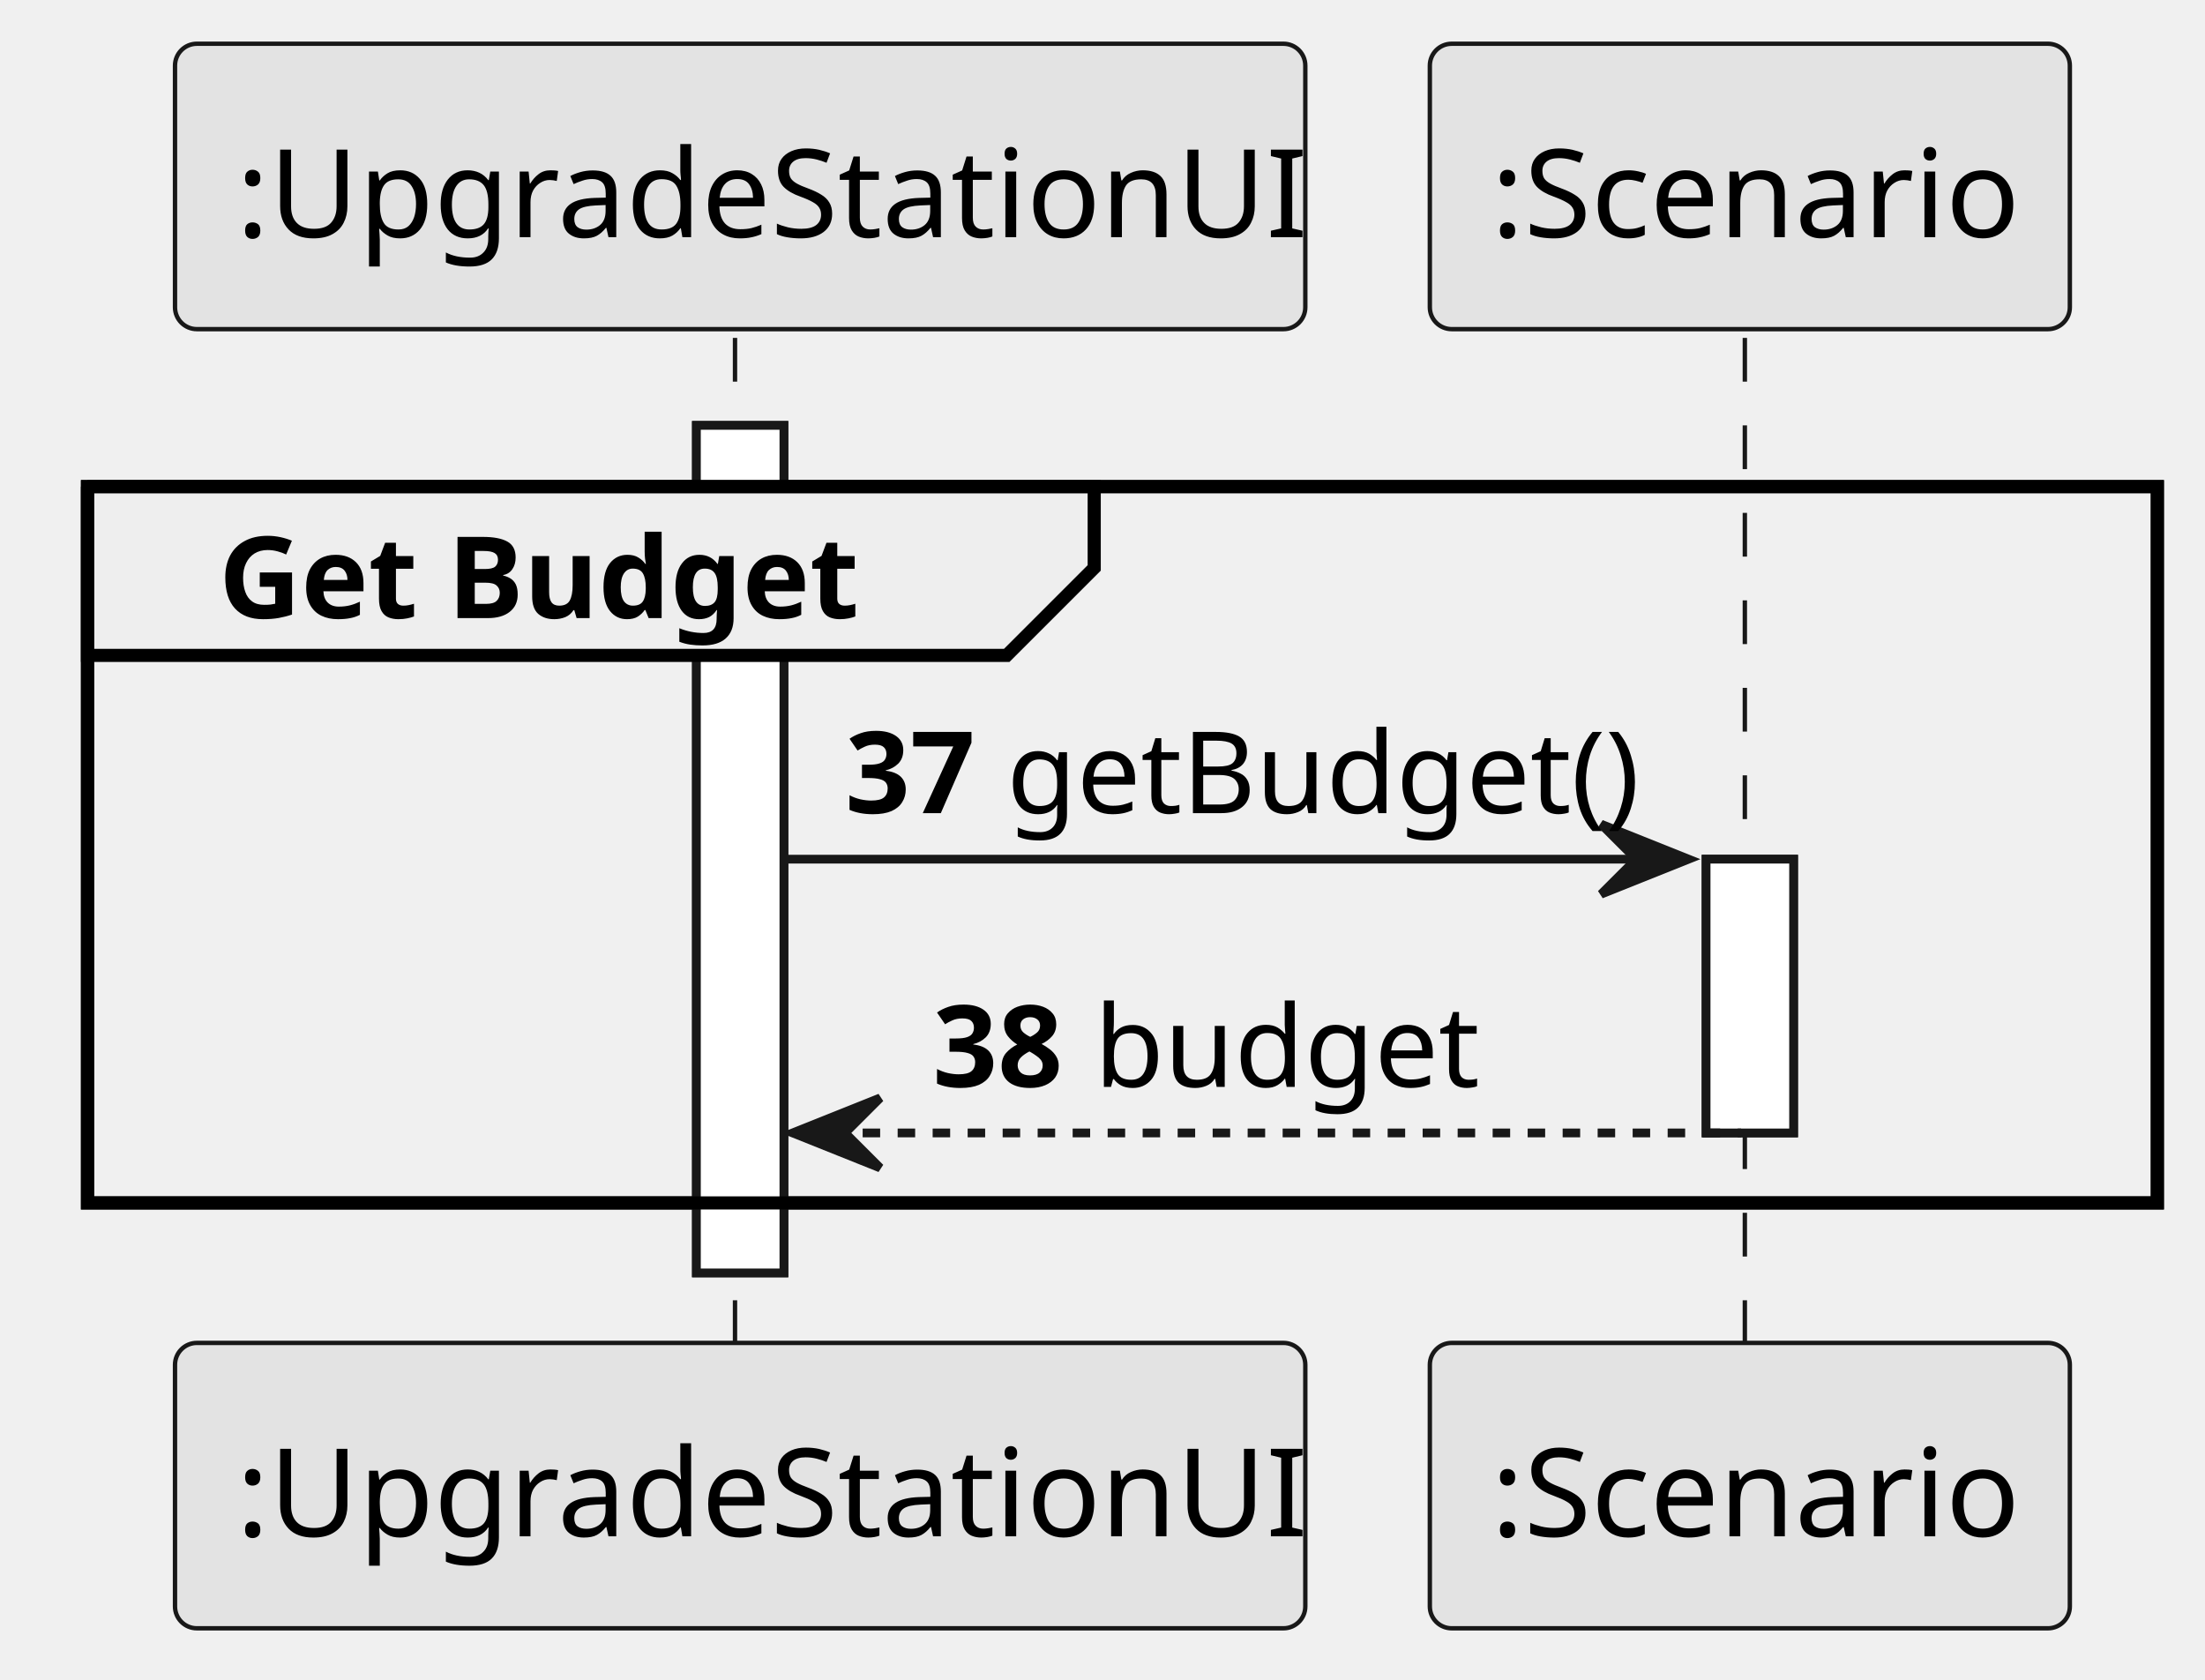
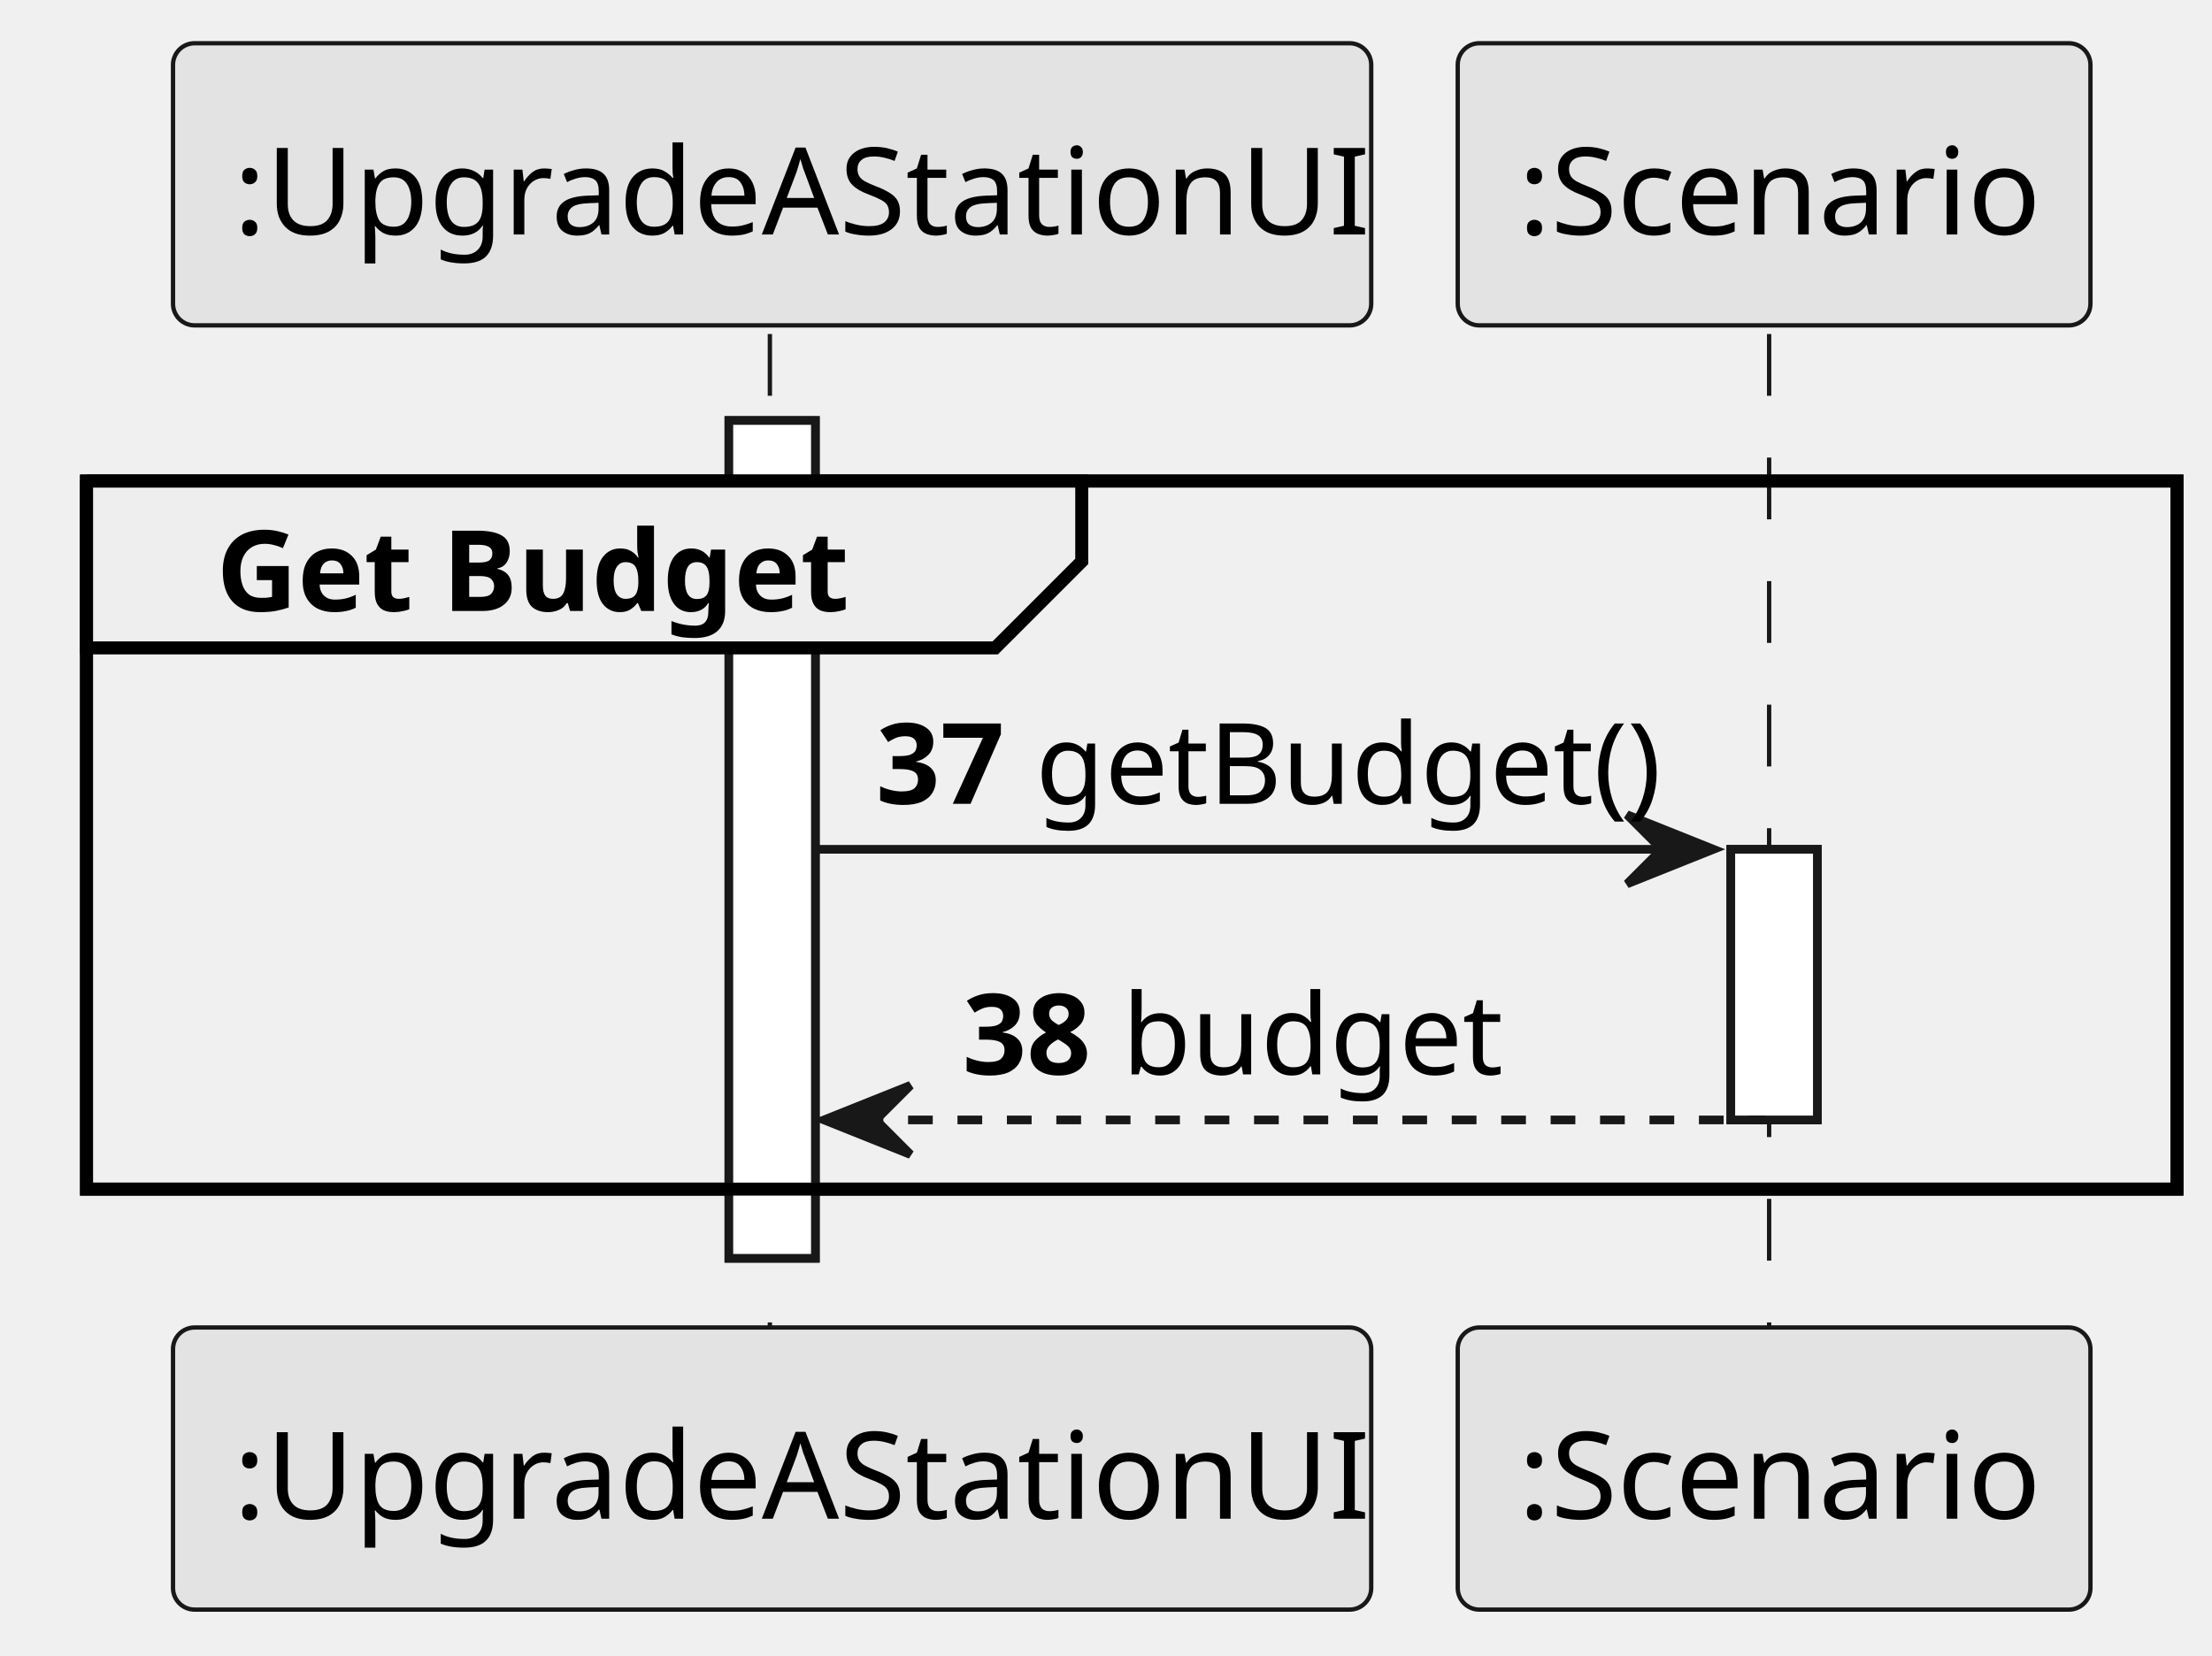
- <svg xmlns="http://www.w3.org/2000/svg" contentStyleType="text/css" height="192px" preserveAspectRatio="none" style="width:252px;height:192px;background:#FFFFFF;" version="1.1" viewBox="0 0 252 192" width="252px" zoomAndPan="magnify">
+ <svg xmlns="http://www.w3.org/2000/svg" contentStyleType="text/css" height="134.4px" preserveAspectRatio="none" style="width:179px;height:134px;background:#FFFFFF;" version="1.1" viewBox="0 0 179 134" width="179.9px" zoomAndPan="magnify">
  <defs />
  <g>
-     <rect fill="#FFFFFF" height="96.873" style="stroke:#181818;stroke-width:1.0;" width="10" x="79.589" y="48.621" />
-     <rect fill="#FFFFFF" height="31.291" style="stroke:#181818;stroke-width:1.0;" width="10" x="194.982" y="98.203" />
-     <rect fill="none" height="81.873" style="stroke:#000000;stroke-width:1.5;" width="236.554" x="10" y="55.621" />
-     <line style="stroke:#181818;stroke-width:0.5;stroke-dasharray:5.0,5.0;" x1="84" x2="84" y1="38.621" y2="154.494" />
-     <line style="stroke:#181818;stroke-width:0.5;stroke-dasharray:5.0,5.0;" x1="199.41" x2="199.41" y1="38.621" y2="154.494" />
-     <rect fill="#E3E3E3" height="32.621" rx="2.5" ry="2.5" style="stroke:#181818;stroke-width:0.5;" width="129.179" x="20" y="5" />
-     <text fill="#000000" font-family="sans-serif" font-size="14" lengthAdjust="spacing" textLength="115.179" x="27" y="27.107">:UpgradeStationUI</text>
-     <rect fill="#E3E3E3" height="32.621" rx="2.5" ry="2.5" style="stroke:#181818;stroke-width:0.5;" width="129.179" x="20" y="153.494" />
-     <text fill="#000000" font-family="sans-serif" font-size="14" lengthAdjust="spacing" textLength="115.179" x="27" y="175.602">:UpgradeStationUI</text>
-     <rect fill="#E3E3E3" height="32.621" rx="2.5" ry="2.5" style="stroke:#181818;stroke-width:0.5;" width="73.144" x="163.41" y="5" />
-     <text fill="#000000" font-family="sans-serif" font-size="14" lengthAdjust="spacing" textLength="59.145" x="170.41" y="27.107">:Scenario</text>
-     <rect fill="#E3E3E3" height="32.621" rx="2.5" ry="2.5" style="stroke:#181818;stroke-width:0.5;" width="73.144" x="163.41" y="153.494" />
-     <text fill="#000000" font-family="sans-serif" font-size="14" lengthAdjust="spacing" textLength="59.145" x="170.41" y="175.602">:Scenario</text>
-     <rect fill="#FFFFFF" height="96.873" style="stroke:#181818;stroke-width:1.0;" width="10" x="79.589" y="48.621" />
-     <rect fill="#FFFFFF" height="31.291" style="stroke:#181818;stroke-width:1.0;" width="10" x="194.982" y="98.203" />
-     <path d="M10,55.621 L125.053,55.621 L125.053,64.912 L115.053,74.912 L10,74.912 L10,55.621 " fill="#EEEEEE" style="stroke:#000000;stroke-width:1.5;" />
-     <rect fill="none" height="81.873" style="stroke:#000000;stroke-width:1.5;" width="236.554" x="10" y="55.621" />
-     <text fill="#000000" font-family="sans-serif" font-size="13" font-weight="bold" lengthAdjust="spacing" textLength="70.053" x="25" y="70.649">Get Budget</text>
-     <polygon fill="#181818" points="182.982,94.203,192.982,98.203,182.982,102.203,186.982,98.203" style="stroke:#181818;stroke-width:1.0;" />
-     <line style="stroke:#181818;stroke-width:1.0;" x1="89.589" x2="188.982" y1="98.203" y2="98.203" />
-     <text fill="#000000" font-family="sans-serif" font-size="13" font-weight="bold" lengthAdjust="spacing" textLength="14.46" x="96.589" y="92.94">37</text>
-     <text fill="#000000" font-family="sans-serif" font-size="13" lengthAdjust="spacing" textLength="67.933" x="115.049" y="92.94">getBudget()</text>
-     <polygon fill="#181818" points="100.589,125.494,90.589,129.494,100.589,133.494,96.589,129.494" style="stroke:#181818;stroke-width:1.0;" />
-     <line style="stroke:#181818;stroke-width:1.0;stroke-dasharray:2.0,2.0;" x1="94.589" x2="198.982" y1="129.494" y2="129.494" />
-     <text fill="#000000" font-family="sans-serif" font-size="13" font-weight="bold" lengthAdjust="spacing" textLength="14.46" x="106.589" y="124.231">38</text>
-     <text fill="#000000" font-family="sans-serif" font-size="13" lengthAdjust="spacing" textLength="39.762" x="125.049" y="124.231">budget</text>
+     <rect fill="#FFFFFF" height="67.811" style="stroke:#181818;stroke-width:0.7;" width="7" x="58.981" y="34.035" />
+     <rect fill="#FFFFFF" height="21.904" style="stroke:#181818;stroke-width:0.7;" width="7" x="140.062" y="68.742" />
+     <rect fill="none" height="57.311" style="stroke:#000000;stroke-width:1.05;" width="169.163" x="7" y="38.935" />
+     <line style="stroke:#181818;stroke-width:0.35;stroke-dasharray:5.0,5.0;" x1="62.3" x2="62.3" y1="27.035" y2="108.146" />
+     <line style="stroke:#181818;stroke-width:0.35;stroke-dasharray:5.0,5.0;" x1="143.162" x2="143.162" y1="27.035" y2="108.146" />
+     <rect fill="#E3E3E3" height="22.835" rx="1.75" ry="1.75" style="stroke:#181818;stroke-width:0.35;" width="96.962" x="14" y="3.5" />
+     <text fill="#000000" font-family="sans-serif" font-size="9.8" lengthAdjust="spacing" textLength="87.162" x="18.9" y="18.975">:UpgradeAStationUI</text>
+     <rect fill="#E3E3E3" height="22.835" rx="1.75" ry="1.75" style="stroke:#181818;stroke-width:0.35;" width="96.962" x="14" y="107.446" />
+     <text fill="#000000" font-family="sans-serif" font-size="9.8" lengthAdjust="spacing" textLength="87.162" x="18.9" y="122.921">:UpgradeAStationUI</text>
+     <rect fill="#E3E3E3" height="22.835" rx="1.75" ry="1.75" style="stroke:#181818;stroke-width:0.35;" width="51.201" x="117.962" y="3.5" />
+     <text fill="#000000" font-family="sans-serif" font-size="9.8" lengthAdjust="spacing" textLength="41.401" x="122.862" y="18.975">:Scenario</text>
+     <rect fill="#E3E3E3" height="22.835" rx="1.75" ry="1.75" style="stroke:#181818;stroke-width:0.35;" width="51.201" x="117.962" y="107.446" />
+     <text fill="#000000" font-family="sans-serif" font-size="9.8" lengthAdjust="spacing" textLength="41.401" x="122.862" y="122.921">:Scenario</text>
+     <rect fill="#FFFFFF" height="67.811" style="stroke:#181818;stroke-width:0.7;" width="7" x="58.981" y="34.035" />
+     <rect fill="#FFFFFF" height="21.904" style="stroke:#181818;stroke-width:0.7;" width="7" x="140.062" y="68.742" />
+     <path d="M7,38.935 L87.537,38.935 L87.537,45.438 L80.537,52.438 L7,52.438 L7,38.935 " fill="#EEEEEE" style="stroke:#000000;stroke-width:1.05;" />
+     <rect fill="none" height="57.311" style="stroke:#000000;stroke-width:1.05;" width="169.163" x="7" y="38.935" />
+     <text fill="#000000" font-family="sans-serif" font-size="9.1" font-weight="bold" lengthAdjust="spacing" textLength="49.037" x="17.5" y="49.455">Get Budget</text>
+     <polygon fill="#181818" points="131.662,65.942,138.662,68.742,131.662,71.542,134.462,68.742" style="stroke:#181818;stroke-width:0.7;" />
+     <line style="stroke:#181818;stroke-width:0.7;" x1="65.981" x2="135.862" y1="68.742" y2="68.742" />
+     <text fill="#000000" font-family="sans-serif" font-size="9.1" font-weight="bold" lengthAdjust="spacing" textLength="10.122" x="70.881" y="65.058">37</text>
+     <text fill="#000000" font-family="sans-serif" font-size="9.1" lengthAdjust="spacing" textLength="47.553" x="83.803" y="65.058">getBudget()</text>
+     <polygon fill="#181818" points="73.681,87.846,66.681,90.646,73.681,93.446,70.881,90.646" style="stroke:#181818;stroke-width:0.7;" />
+     <line style="stroke:#181818;stroke-width:0.7;stroke-dasharray:2.0,2.0;" x1="69.481" x2="142.862" y1="90.646" y2="90.646" />
+     <text fill="#000000" font-family="sans-serif" font-size="9.1" font-weight="bold" lengthAdjust="spacing" textLength="10.122" x="77.881" y="86.962">38</text>
+     <text fill="#000000" font-family="sans-serif" font-size="9.1" lengthAdjust="spacing" textLength="27.833" x="90.803" y="86.962">budget</text>
  </g>
</svg>
